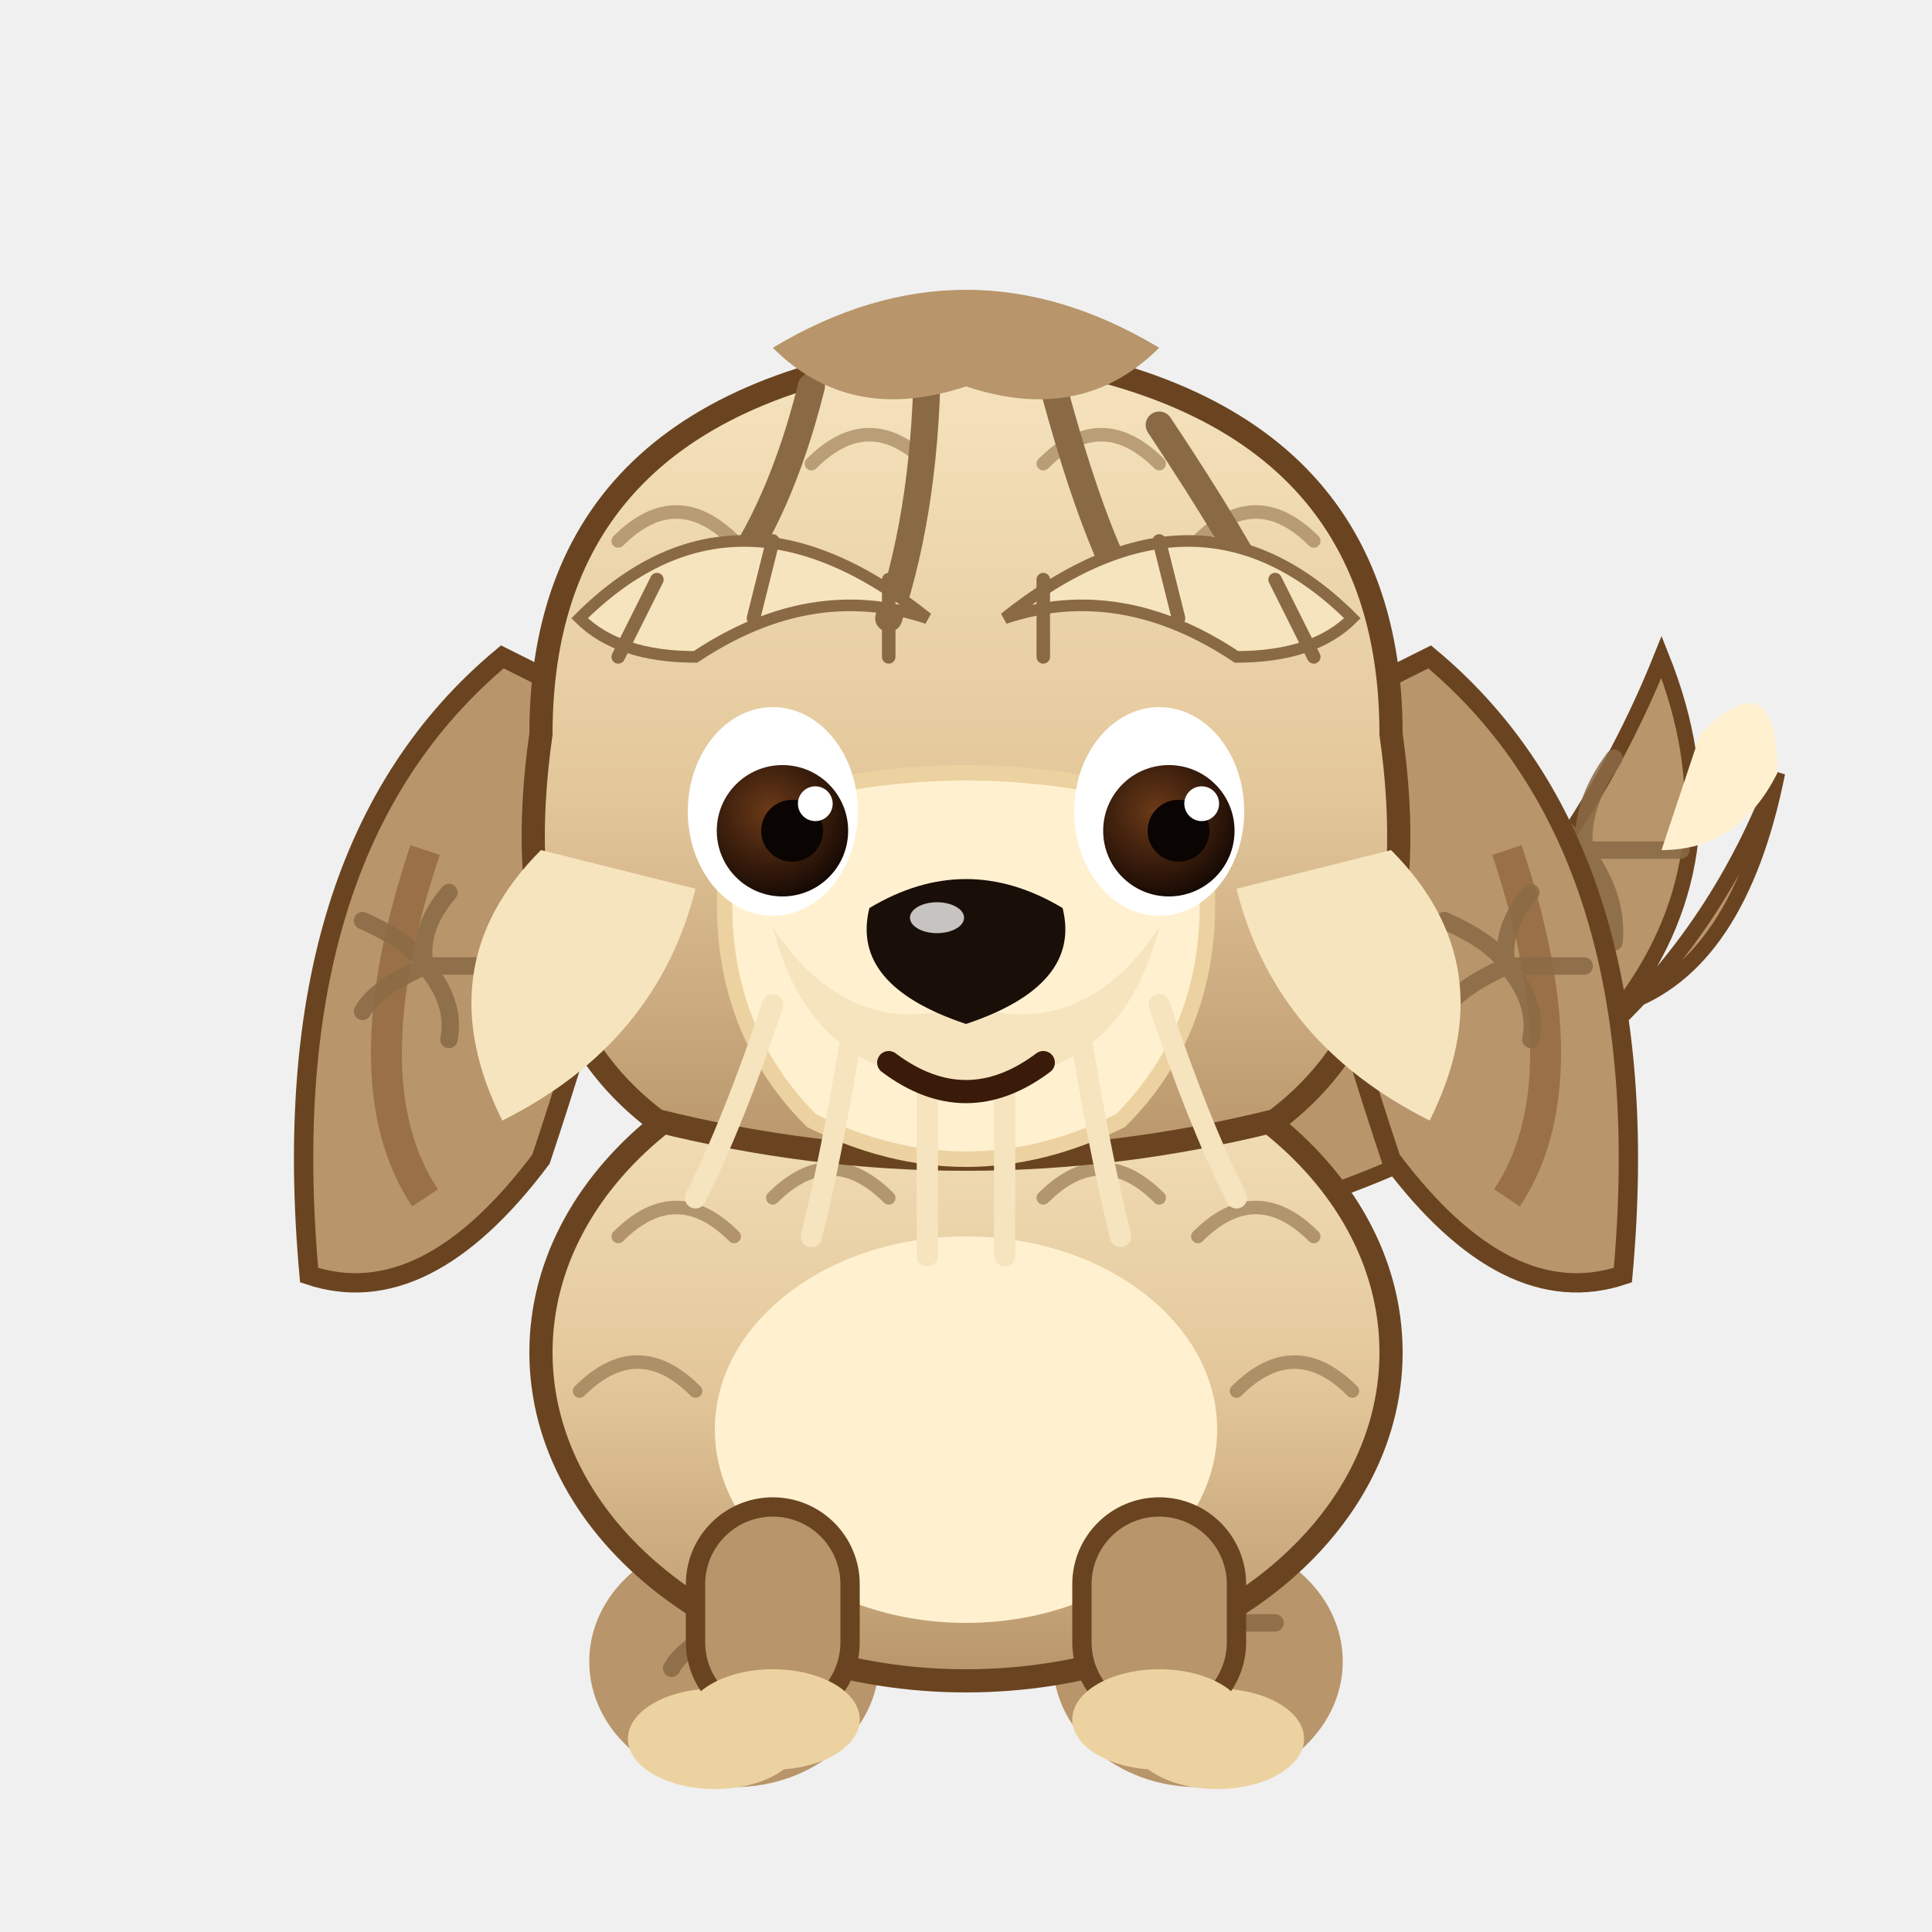
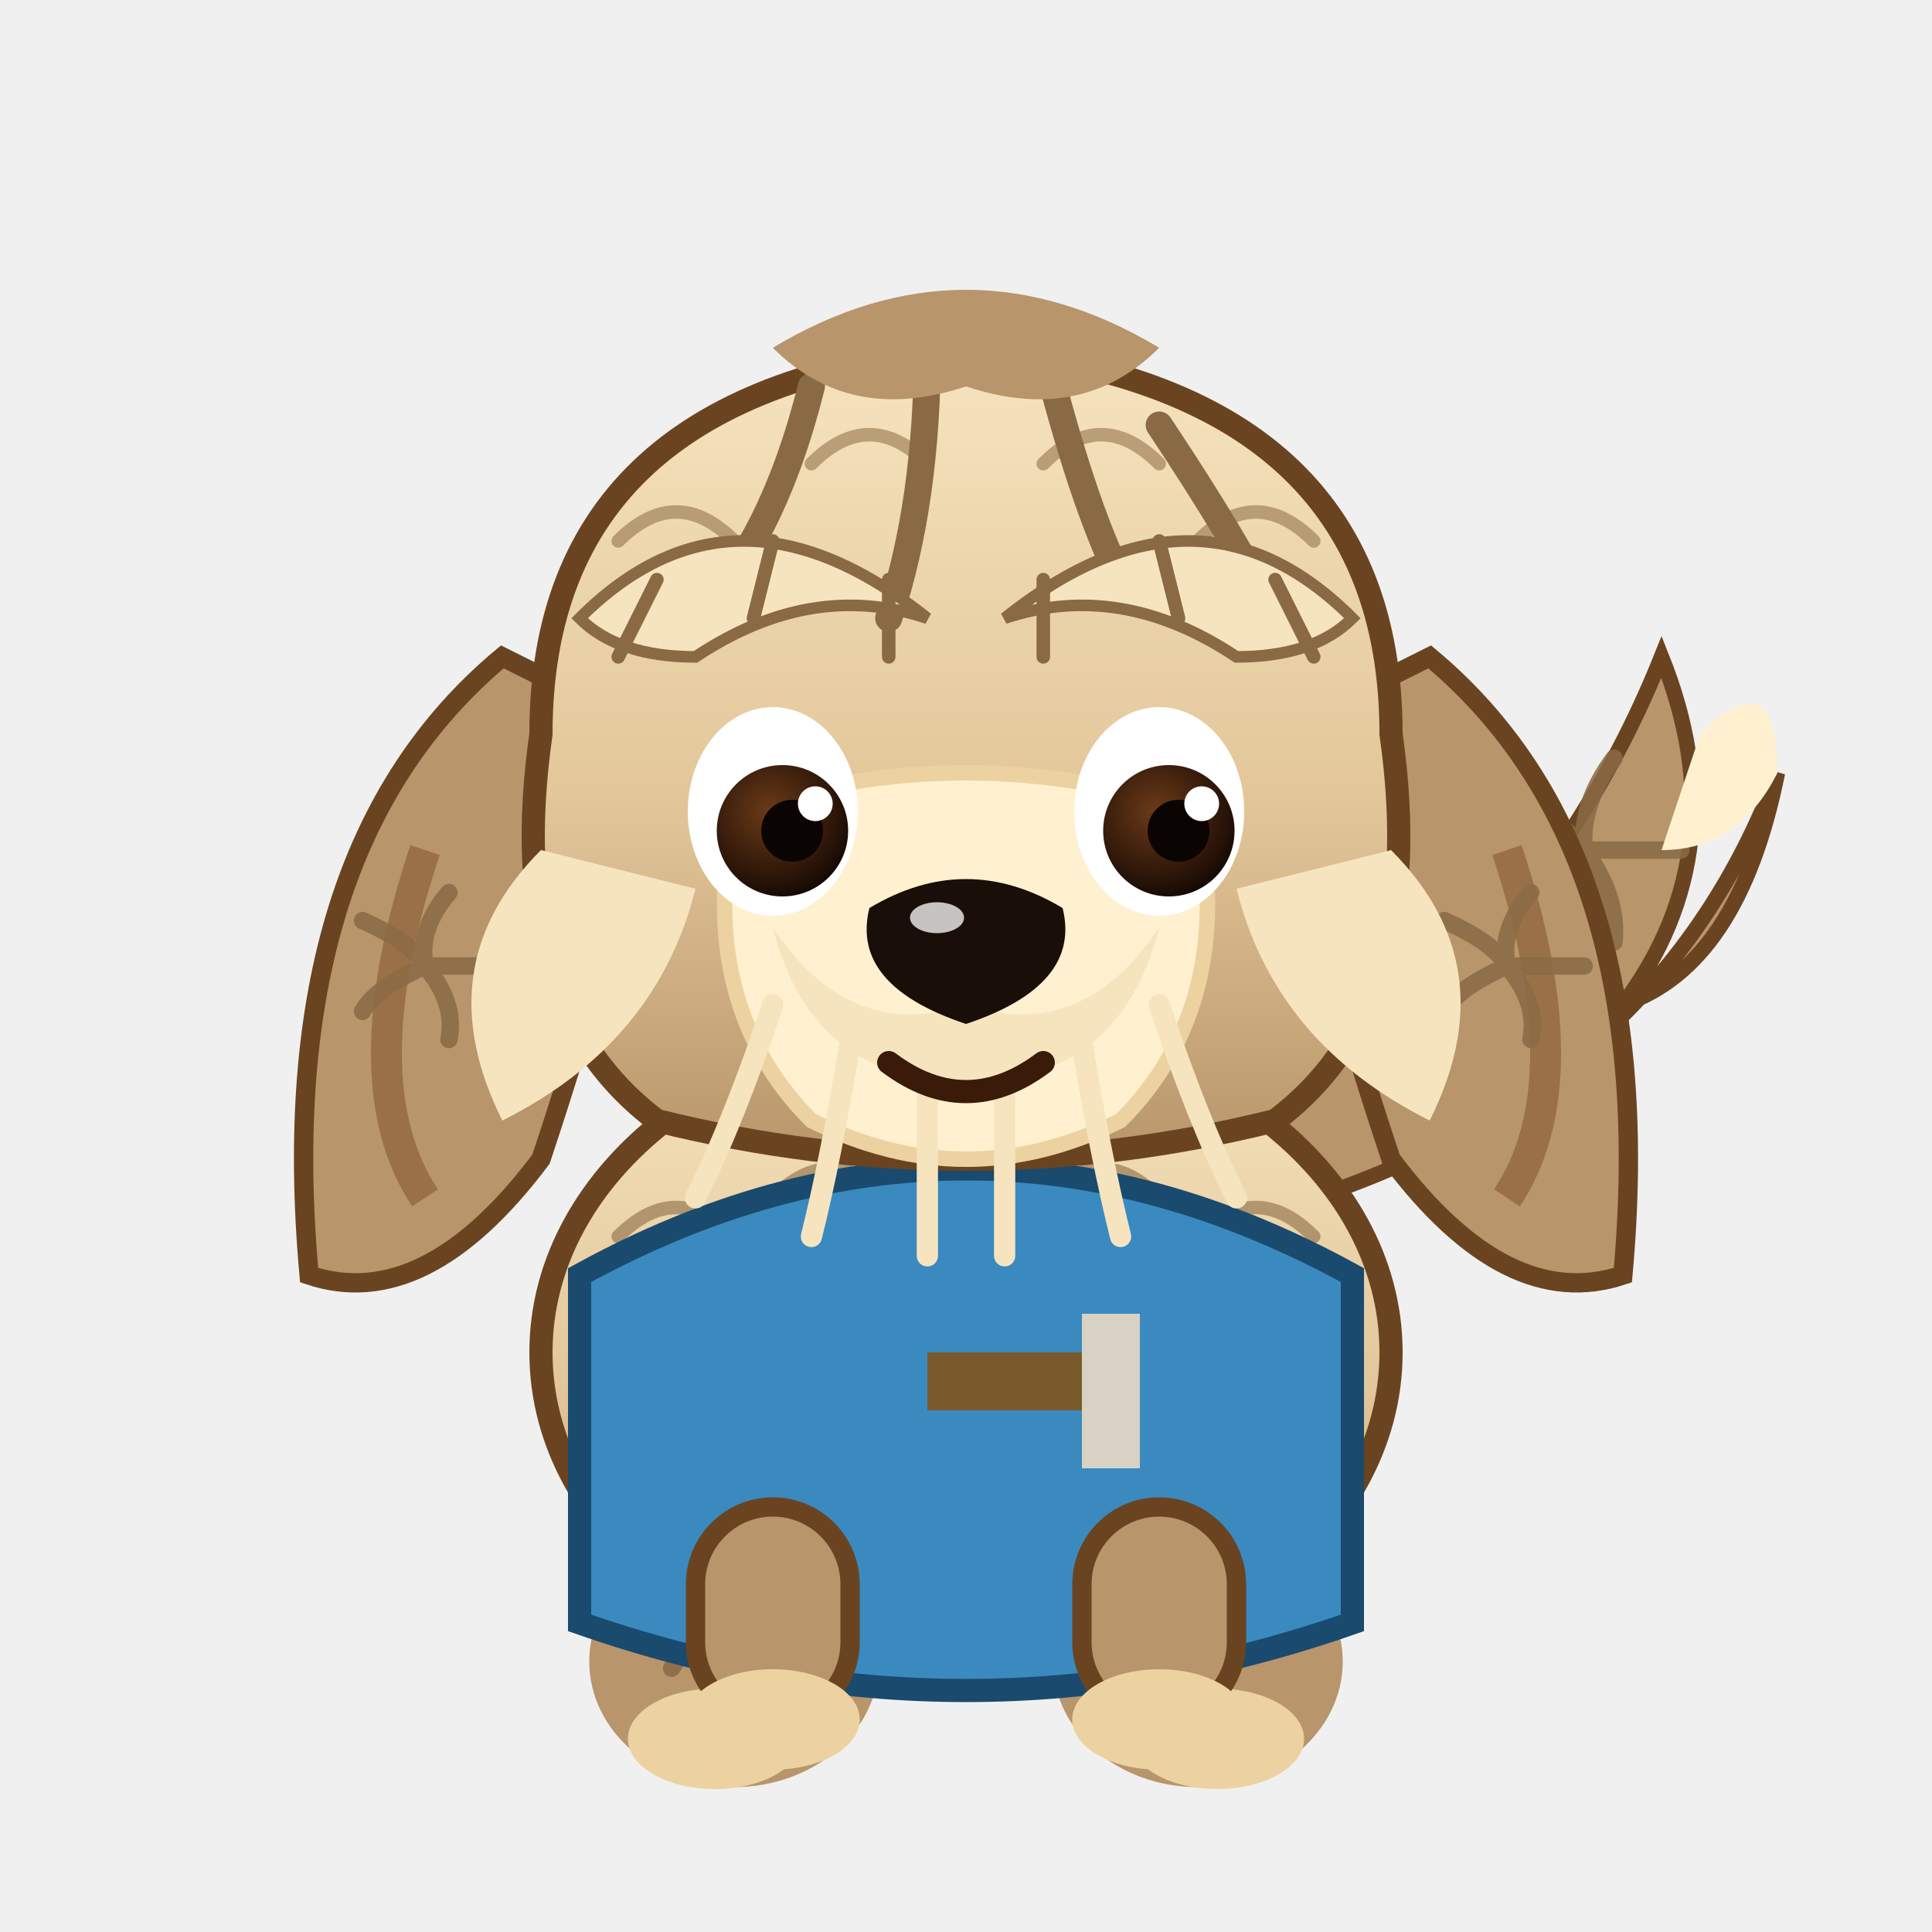
<svg viewBox="0 0 100 100" width="300" height="300" class=" bob" style="overflow:visible">
  <defs>
    <radialGradient id="eye-steve" cx="40%" cy="35%" r="75%">
      <stop offset="0%" stop-color="#6b3a18" />
      <stop offset="70%" stop-color="#2a1408" />
      <stop offset="100%" stop-color="#0a0402" />
    </radialGradient>
    <linearGradient id="cape-steve" x1="0" y1="0" x2="0" y2="1">
      <stop offset="0%" stop-color="#1a1024" />
      <stop offset="100%" stop-color="#3a1830" />
    </linearGradient>
    <linearGradient id="fur-steve" x1="0" y1="0" x2="0" y2="1">
      <stop offset="0%" stop-color="#f6e4bf" />
      <stop offset="55%" stop-color="#e3c79a" />
      <stop offset="100%" stop-color="#b8956a" />
    </linearGradient>
  </defs>
  <g>
    <g transform="">
      <g class="wag" style="transform-origin:72px 64px">
        <g>
          <path d="M68 62 Q86 56 92 40 Q90 50 84 52 Q90 44 86 34 Q82 44 74 52 Q78 46 72 44 Q72 54 66 58 Z" fill="#b8956a" stroke="#6a4420" stroke-width="0.8" />
          <g stroke="#8a6a44" stroke-width="0.9" fill="none" stroke-linecap="round" opacity="0.85">
            <path d="M82 44 Q83.5 44 87 44" />
            <path d="M82 44 Q83.773 46.378 83.545 48.755" />
            <path d="M82 44 Q78.977 45.469 77.955 46.939" />
            <path d="M82 44 Q80.977 42.531 77.955 41.061" />
            <path d="M82 44 Q81.773 41.622 83.545 39.245" />
          </g>
          <path d="M88 38 Q92 34 92 40 Q90 44 86 44 Z" fill="#fff1d0" />
        </g>
      </g>
      <g>
        <ellipse cx="38" cy="86" rx="7.5" ry="6.5" fill="#b8956a" />
        <ellipse cx="62" cy="86" rx="7.5" ry="6.5" fill="#b8956a" />
        <g stroke="#8a6a44" stroke-width="0.9" fill="none" stroke-linecap="round" opacity="0.85">
          <path d="M38 84 Q39 84 42 84" />
          <path d="M38 84 Q39.618 85.902 39.236 87.804" />
          <path d="M38 84 Q35.382 85.176 34.764 86.351" />
          <path d="M38 84 Q37.382 82.824 34.764 81.649" />
          <path d="M38 84 Q37.618 82.098 39.236 80.196" />
        </g>
        <g stroke="#8a6a44" stroke-width="0.9" fill="none" stroke-linecap="round" opacity="0.85">
          <path d="M62 84 Q63 84 66 84" />
          <path d="M62 84 Q63.618 85.902 63.236 87.804" />
          <path d="M62 84 Q59.382 85.176 58.764 86.351" />
          <path d="M62 84 Q61.382 82.824 58.764 81.649" />
          <path d="M62 84 Q61.618 82.098 63.236 80.196" />
        </g>
        <ellipse cx="37" cy="90" rx="4.5" ry="2.6" fill="#ecd2a0" />
        <ellipse cx="63" cy="90" rx="4.5" ry="2.6" fill="#ecd2a0" />
      </g>
      <g>
        <ellipse cx="50" cy="70" rx="22" ry="17" fill="url(#fur-steve)" stroke="#6a4420" stroke-width="1.2" />
        <ellipse cx="50" cy="74" rx="13" ry="10" fill="#fff1d0" />
        <g stroke="#8a6a44" stroke-width="0.7" fill="none" opacity="0.6" stroke-linecap="round">
          <path d="M32 64 q3 -3 6 0" />
          <path d="M40 62 q3 -3 6 0" />
          <path d="M54 62 q3 -3 6 0" />
          <path d="M62 64 q3 -3 6 0" />
          <path d="M30 72 q3 -3 6 0" />
          <path d="M64 72 q3 -3 6 0" />
        </g>
+       </g>
+       <g>
+         <path d="M30 66 Q50 55 70 66 L70 84 Q50 91 30 84 Z" fill="#3a8ac0" stroke="#1a4a6e" stroke-width="1.2" />
+         <rect x="48" y="70" width="10" height="3" fill="#7a5a2c" />
+         <rect x="56" y="68" width="3" height="8" fill="#d7d2c4" />
      </g>
      <g>
        <rect x="36" y="78" width="8" height="11" rx="4" fill="#b8956a" stroke="#6a4420" stroke-width="1" />
        <rect x="56" y="78" width="8" height="11" rx="4" fill="#b8956a" stroke="#6a4420" stroke-width="1" />
        <ellipse cx="40" cy="89" rx="4.5" ry="2.6" fill="#ecd2a0" />
        <ellipse cx="60" cy="89" rx="4.5" ry="2.6" fill="#ecd2a0" />
      </g>
      <g>
        <path d="M26 34 Q14 44 16 66 Q22 68 28 60 Q32 48 34 38 Z" fill="#b8956a" stroke="#6a4420" stroke-width="1" />
        <path d="M74 34 Q86 44 84 66 Q78 68 72 60 Q68 48 66 38 Z" fill="#b8956a" stroke="#6a4420" stroke-width="1" />
        <path d="M22 44 Q18 56 22 62" fill="none" stroke="#9a7048" stroke-width="1.6" />
        <path d="M78 44 Q82 56 78 62" fill="none" stroke="#9a7048" stroke-width="1.6" />
        <g stroke="#8a6a44" stroke-width="0.9" fill="none" stroke-linecap="round" opacity="0.85">
          <path d="M22 50 Q23 50 26 50" />
          <path d="M22 50 Q23.618 51.902 23.236 53.804" />
          <path d="M22 50 Q19.382 51.176 18.764 52.351" />
          <path d="M22 50 Q21.382 48.824 18.764 47.649" />
          <path d="M22 50 Q21.618 48.098 23.236 46.196" />
        </g>
        <g stroke="#8a6a44" stroke-width="0.9" fill="none" stroke-linecap="round" opacity="0.85">
          <path d="M78 50 Q79 50 82 50" />
          <path d="M78 50 Q79.618 51.902 79.236 53.804" />
          <path d="M78 50 Q75.382 51.176 74.764 52.351" />
          <path d="M78 50 Q77.382 48.824 74.764 47.649" />
          <path d="M78 50 Q77.618 48.098 79.236 46.196" />
        </g>
        <path d="M28 38 Q28 20 50 18 Q72 20 72 38 Q74 52 66 58 Q50 62 34 58 Q26 52 28 38 Z" fill="url(#fur-steve)" stroke="#6a4420" stroke-width="1.2" />
        <g stroke="#8a6a44" stroke-width="0.7" fill="none" opacity="0.55" stroke-linecap="round">
          <path d="M32 28 q3 -3 6 0" />
          <path d="M42 24 q3 -3 6 0" />
          <path d="M54 24 q3 -3 6 0" />
          <path d="M62 28 q3 -3 6 0" />
        </g>
        <path d="M28 44 Q22 50 26 58 Q34 54 36 46 Z" fill="#f6e4bf" />
        <path d="M72 44 Q78 50 74 58 Q66 54 64 46 Z" fill="#f6e4bf" />
        <g>
          <g stroke="#8a6a44" stroke-width="1.4" fill="none" stroke-linecap="round">
            <path d="M42 20 q-2 8 -6 12" />
            <path d="M48 18 q0 8 -2 14" />
            <path d="M54 18 q2 8 4 12" />
            <path d="M60 22 q4 6 6 10" />
          </g>
          <path d="M40 18 Q50 12 60 18 Q56 22 50 20 Q44 22 40 18 Z" fill="#b8956a" />
        </g>
        <g>
          <path d="M30 32 Q38 24 48 32 Q42 30 36 34 Q32 34 30 32 Z" fill="#f6e4bf" stroke="#8a6a44" stroke-width="0.6" />
          <path d="M70 32 Q62 24 52 32 Q58 30 64 34 Q68 34 70 32 Z" fill="#f6e4bf" stroke="#8a6a44" stroke-width="0.6" />
          <g stroke="#8a6a44" stroke-width="0.7" fill="none" stroke-linecap="round">
            <path d="M34 30 l-2 4" />
            <path d="M40 28 l-1 4" />
            <path d="M46 30 l0 4" />
            <path d="M66 30 l2 4" />
            <path d="M60 28 l1 4" />
            <path d="M54 30 l0 4" />
          </g>
        </g>
        <path d="M38 42 Q50 38 62 42 Q64 52 58 58 Q50 62 42 58 Q36 52 38 42 Z" fill="#fff1d0" stroke="#ecd2a0" stroke-width="0.8" />
        <g>
          <g stroke="#f6e4bf" stroke-width="1.1" fill="none" stroke-linecap="round">
            <path d="M40 52 q-2 6 -4 10" />
            <path d="M44 54 q-1 6 -2 10" />
            <path d="M48 55 q0 6 0 10" />
            <path d="M52 55 q0 6 0 10" />
            <path d="M56 54 q1 6 2 10" />
            <path d="M60 52 q2 6 4 10" />
          </g>
          <path d="M40 48 Q44 54 50 52 Q56 54 60 48 Q58 56 50 56 Q42 56 40 48 Z" fill="#f6e4bf" />
        </g>
        <g class="blink" style="transform-origin:50px 42px">
          <ellipse cx="40" cy="42" rx="4.4" ry="5.4" fill="#fff" />
          <ellipse cx="60" cy="42" rx="4.4" ry="5.4" fill="#fff" />
          <circle cx="40.5" cy="43" r="3.4" fill="url(#eye-steve)" />
          <circle cx="60.5" cy="43" r="3.4" fill="url(#eye-steve)" />
          <circle cx="41" cy="43" r="1.6" fill="#0a0402" />
          <circle cx="61" cy="43" r="1.6" fill="#0a0402" />
          <circle cx="42.2" cy="41.6" r="0.9" fill="#fff" />
          <circle cx="62.2" cy="41.6" r="0.9" fill="#fff" />
        </g>
        <g>
          <path d="M45 47 Q50 44 55 47 Q56 51 50 53 Q44 51 45 47 Z" fill="#1a0e08" />
          <ellipse cx="48.5" cy="47.5" rx="1.4" ry="0.8" fill="#fff" opacity="0.75" />
          <path d="M46 55 Q50 58 54 55" stroke="#3a1a08" stroke-width="1.2" fill="none" stroke-linecap="round" />
        </g>
      </g>
    </g>
  </g>
</svg>
